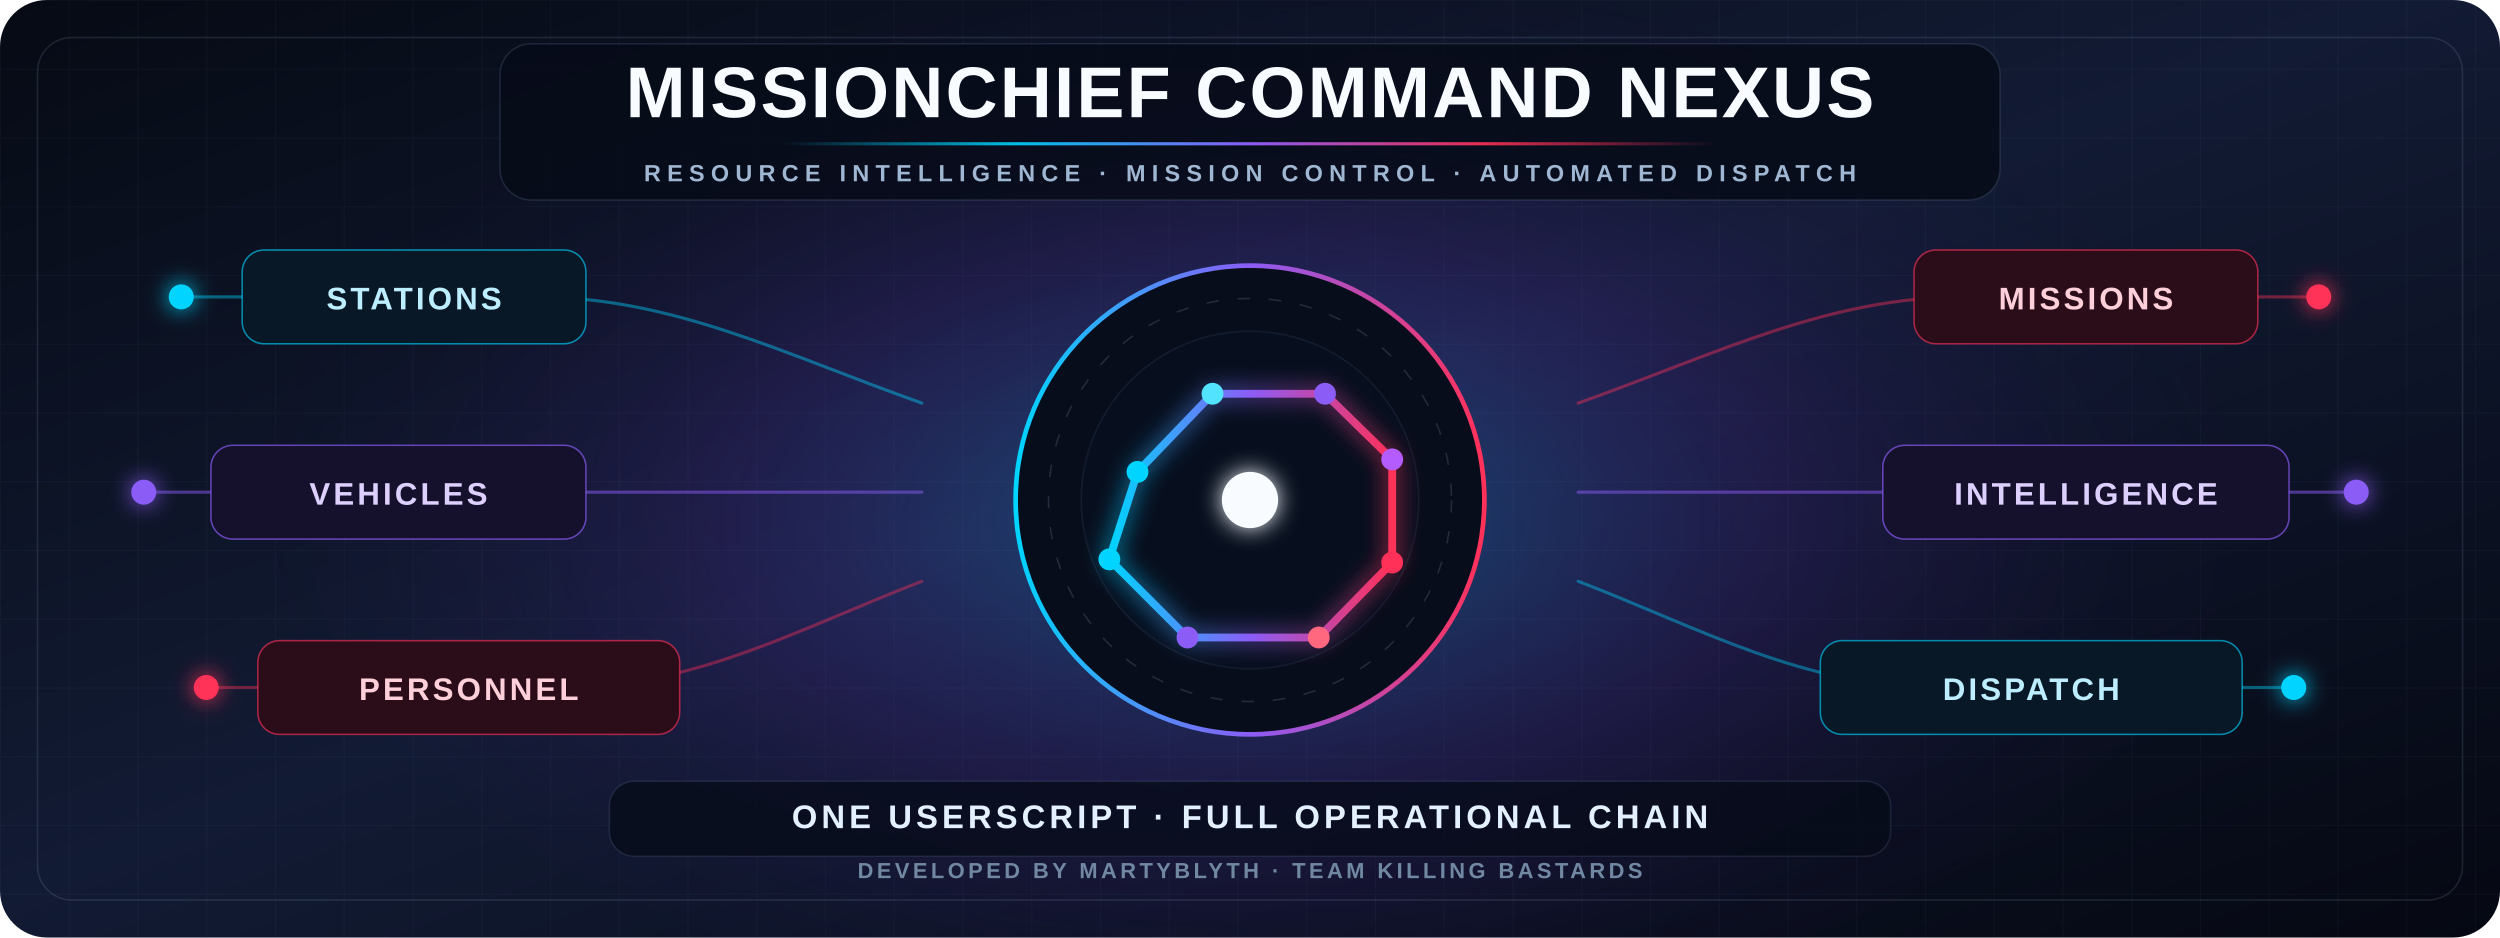
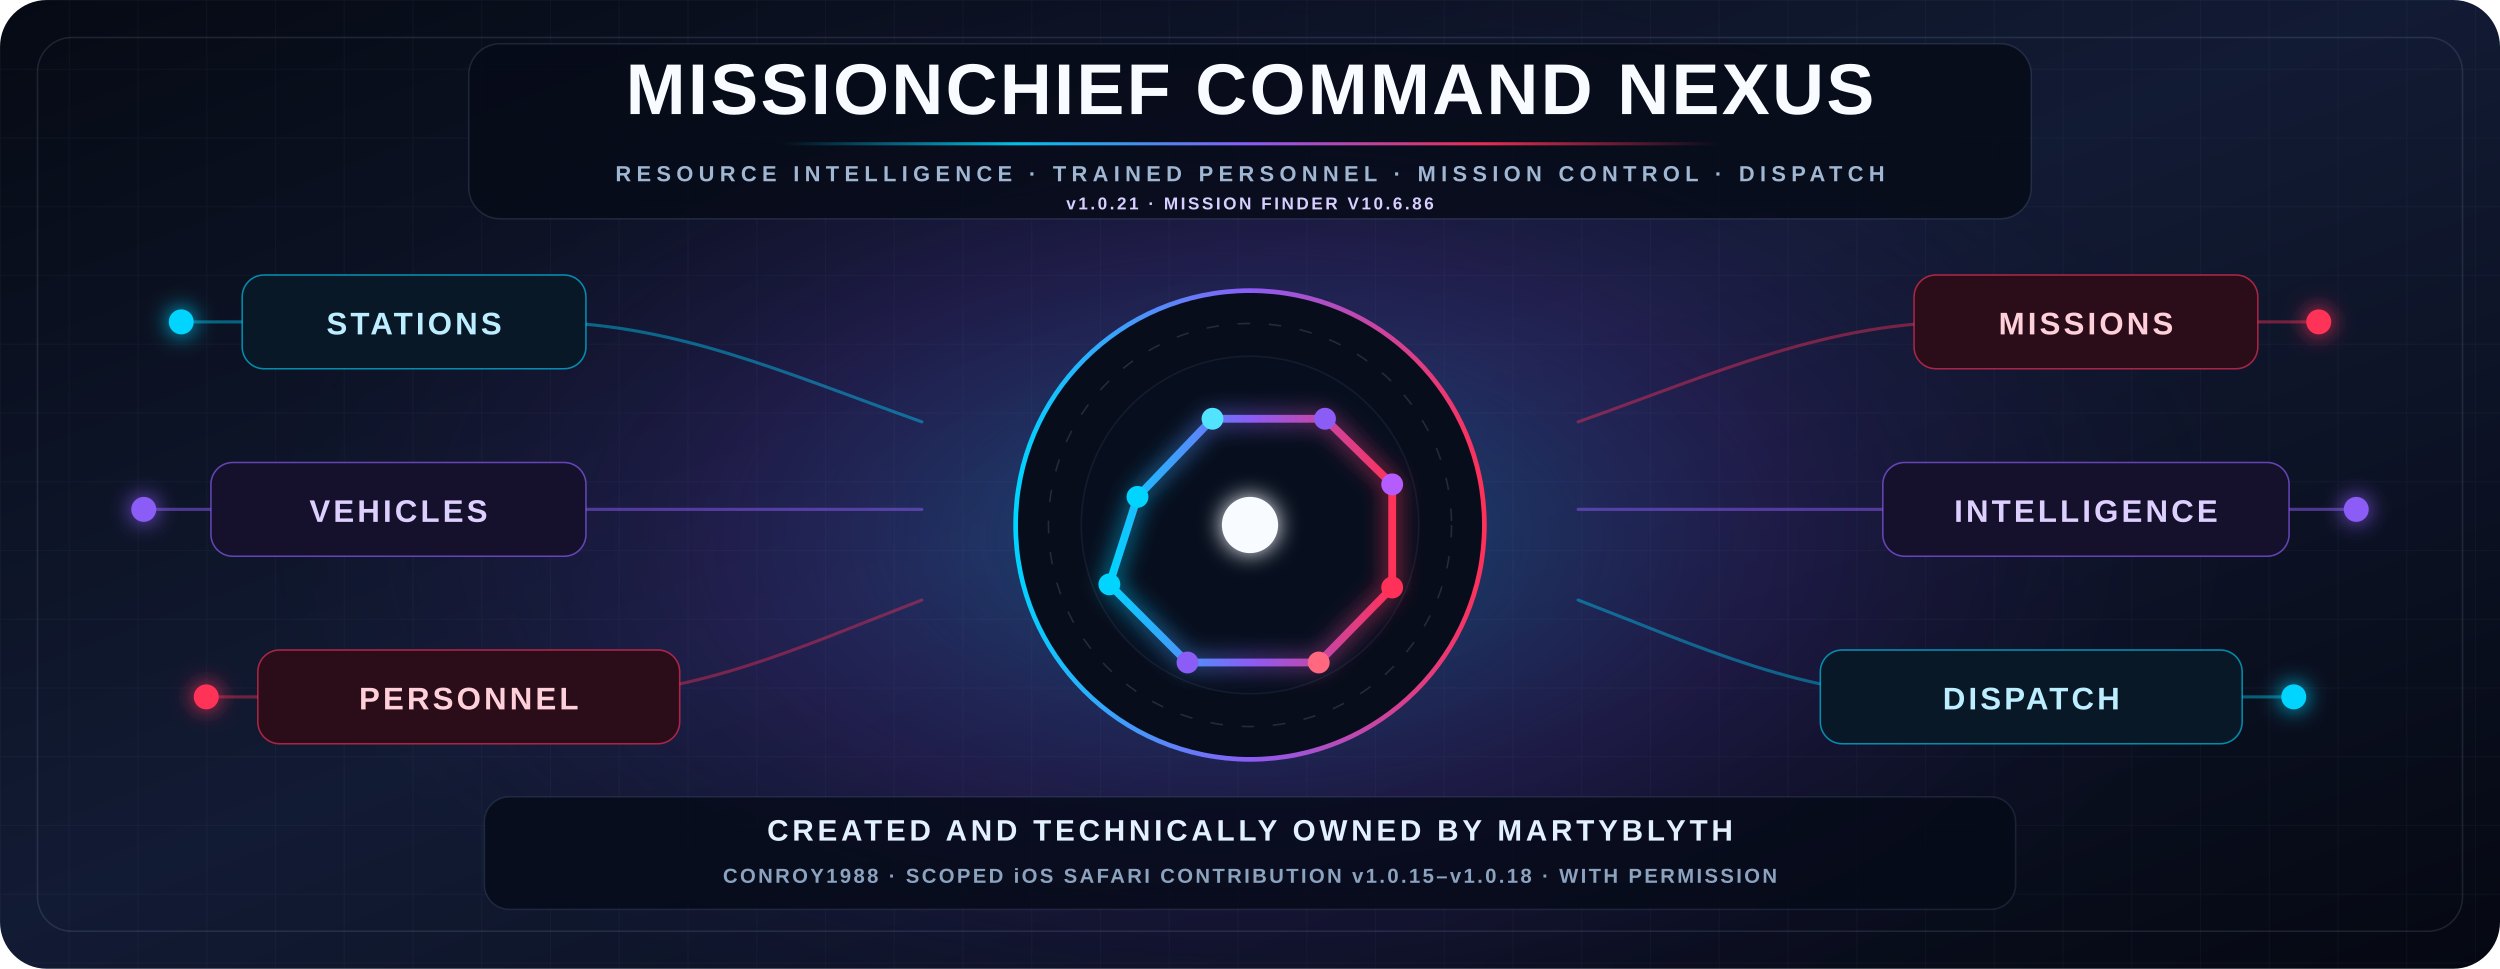
- <svg xmlns="http://www.w3.org/2000/svg" width="1600" height="600" viewBox="0 0 1600 600" role="img" aria-labelledby="title desc">
+ <svg xmlns="http://www.w3.org/2000/svg" width="1600" height="620" viewBox="0 0 1600 620" role="img" aria-labelledby="title desc">
  <defs>
    <linearGradient id="bg" x1="0" y1="0" x2="1" y2="1">
      <stop offset="0" stop-color="#060a14" />
      <stop offset="0.48" stop-color="#121b34" />
      <stop offset="1" stop-color="#050812" />
    </linearGradient>
    <radialGradient id="coreGlow" cx="50%" cy="52%" r="56%">
      <stop offset="0" stop-color="#17bfff" stop-opacity="0.34" />
      <stop offset="0.48" stop-color="#7c3aed" stop-opacity="0.14" />
      <stop offset="1" stop-color="#000000" stop-opacity="0" />
    </radialGradient>
    <linearGradient id="accent" x1="0" y1="0" x2="1" y2="0">
      <stop offset="0" stop-color="#00d4ff" />
      <stop offset="0.50" stop-color="#8b5cf6" />
      <stop offset="1" stop-color="#ff3158" />
    </linearGradient>
    <linearGradient id="titleRule" x1="0" y1="0" x2="1" y2="0">
      <stop offset="0" stop-color="#00d4ff" stop-opacity="0" />
      <stop offset="0.25" stop-color="#00d4ff" stop-opacity="0.9" />
      <stop offset="0.50" stop-color="#8b5cf6" stop-opacity="1" />
      <stop offset="0.75" stop-color="#ff3158" stop-opacity="0.9" />
      <stop offset="1" stop-color="#ff3158" stop-opacity="0" />
    </linearGradient>
    <filter id="glow" x="-80%" y="-80%" width="260%" height="260%">
      <feGaussianBlur stdDeviation="7" result="blur" />
      <feMerge>
        <feMergeNode in="blur" />
        <feMergeNode in="SourceGraphic" />
      </feMerge>
    </filter>
    <pattern id="grid" width="44" height="44" patternUnits="userSpaceOnUse">
      <path d="M44 0H0V44" fill="none" stroke="#9ab4d2" stroke-opacity="0.055" stroke-width="1" />
    </pattern>
  </defs>
-   <rect width="1600" height="600" rx="30" fill="url(#bg)" />
-   <rect width="1600" height="600" rx="30" fill="url(#grid)" />
-   <ellipse cx="800" cy="320" rx="630" ry="340" fill="url(#coreGlow)" />
-   <rect x="24" y="24" width="1552" height="552" rx="22" fill="none" stroke="#c7ddf7" stroke-opacity="0.12" />
+   <rect width="1600" height="620" rx="30" fill="url(#bg)" />
+   <rect width="1600" height="620" rx="30" fill="url(#grid)" />
+   <ellipse cx="800" cy="330" rx="630" ry="350" fill="url(#coreGlow)" />
+   <rect x="24" y="24" width="1552" height="572" rx="22" fill="none" stroke="#c7ddf7" stroke-opacity="0.12" />
  <g>
-     <rect x="320" y="28" width="960" height="100" rx="20" fill="#060b18" fill-opacity="0.84" stroke="#9fc5eb" stroke-opacity="0.14" />
-     <text x="800" y="75" text-anchor="middle" fill="#f8fbff" font-family="Segoe UI,Arial,sans-serif" font-size="46" font-weight="800" letter-spacing="1.5">MISSIONCHIEF COMMAND NEXUS</text>
+     <rect x="300" y="28" width="1000" height="112" rx="20" fill="#060b18" fill-opacity="0.84" stroke="#9fc5eb" stroke-opacity="0.14" />
+     <text x="800" y="73" text-anchor="middle" fill="#f8fbff" font-family="Segoe UI,Arial,sans-serif" font-size="46" font-weight="800" letter-spacing="1.5">MISSIONCHIEF COMMAND NEXUS</text>
    <rect x="500" y="91" width="600" height="2" rx="1" fill="url(#titleRule)" />
-     <text x="800" y="116" text-anchor="middle" fill="#9fb7d2" font-family="Segoe UI,Arial,sans-serif" font-size="15" font-weight="700" letter-spacing="4">RESOURCE INTELLIGENCE · MISSION CONTROL · AUTOMATED DISPATCH</text>
+     <text x="800" y="116" text-anchor="middle" fill="#9fb7d2" font-family="Segoe UI,Arial,sans-serif" font-size="14" font-weight="700" letter-spacing="3.4">RESOURCE INTELLIGENCE · TRAINED PERSONNEL · MISSION CONTROL · DISPATCH</text>
+     <text x="800" y="134" text-anchor="middle" fill="#d7cfff" font-family="Segoe UI,Arial,sans-serif" font-size="11" font-weight="800" letter-spacing="1.6">v1.0.21 · MISSION FINDER V10.6.86</text>
  </g>
  <g fill="none" stroke-linecap="round">
-     <path d="M116 190H342C430 190 500 226 590 258" stroke="#00d4ff" stroke-opacity="0.42" stroke-width="2" />
-     <path d="M92 315H350C455 315 515 315 590 315" stroke="#8b5cf6" stroke-opacity="0.5" stroke-width="2" />
-     <path d="M132 440H360C445 440 512 402 590 372" stroke="#ff3158" stroke-opacity="0.40" stroke-width="2" />
-     <path d="M1484 190H1258C1170 190 1100 226 1010 258" stroke="#ff3158" stroke-opacity="0.42" stroke-width="2" />
-     <path d="M1508 315H1250C1145 315 1085 315 1010 315" stroke="#8b5cf6" stroke-opacity="0.5" stroke-width="2" />
-     <path d="M1468 440H1240C1155 440 1088 402 1010 372" stroke="#00d4ff" stroke-opacity="0.40" stroke-width="2" />
+     <path d="M116 206H342C430 206 500 238 590 270" stroke="#00d4ff" stroke-opacity="0.42" stroke-width="2" />
+     <path d="M92 326H350C455 326 515 326 590 326" stroke="#8b5cf6" stroke-opacity="0.5" stroke-width="2" />
+     <path d="M132 446H360C445 446 512 414 590 384" stroke="#ff3158" stroke-opacity="0.40" stroke-width="2" />
+     <path d="M1484 206H1258C1170 206 1100 238 1010 270" stroke="#ff3158" stroke-opacity="0.42" stroke-width="2" />
+     <path d="M1508 326H1250C1145 326 1085 326 1010 326" stroke="#8b5cf6" stroke-opacity="0.5" stroke-width="2" />
+     <path d="M1468 446H1240C1155 446 1088 414 1010 384" stroke="#00d4ff" stroke-opacity="0.40" stroke-width="2" />
  </g>
  <g filter="url(#glow)">
-     <circle cx="116" cy="190" r="8" fill="#00d4ff" />
-     <circle cx="92" cy="315" r="8" fill="#8b5cf6" />
-     <circle cx="132" cy="440" r="8" fill="#ff3158" />
-     <circle cx="1484" cy="190" r="8" fill="#ff3158" />
-     <circle cx="1508" cy="315" r="8" fill="#8b5cf6" />
-     <circle cx="1468" cy="440" r="8" fill="#00d4ff" />
+     <circle cx="116" cy="206" r="8" fill="#00d4ff" />
+     <circle cx="92" cy="326" r="8" fill="#8b5cf6" />
+     <circle cx="132" cy="446" r="8" fill="#ff3158" />
+     <circle cx="1484" cy="206" r="8" fill="#ff3158" />
+     <circle cx="1508" cy="326" r="8" fill="#8b5cf6" />
+     <circle cx="1468" cy="446" r="8" fill="#00d4ff" />
  </g>
  <g font-family="Segoe UI,Arial,sans-serif" font-size="20" font-weight="800" letter-spacing="2">
-     <g transform="translate(155 160)">
+     <g transform="translate(155 176)">
      <rect width="220" height="60" rx="14" fill="#091827" stroke="#00d4ff" stroke-opacity="0.62" />
      <text x="110" y="38" text-anchor="middle" fill="#bceeff">STATIONS</text>
    </g>
-     <g transform="translate(135 285)">
+     <g transform="translate(135 296)">
      <rect width="240" height="60" rx="14" fill="#15102b" stroke="#8b5cf6" stroke-opacity="0.68" />
      <text x="120" y="38" text-anchor="middle" fill="#ddd0ff">VEHICLES</text>
    </g>
-     <g transform="translate(165 410)">
+     <g transform="translate(165 416)">
      <rect width="270" height="60" rx="14" fill="#2b0d1a" stroke="#ff3158" stroke-opacity="0.62" />
      <text x="135" y="38" text-anchor="middle" fill="#ffd0d9">PERSONNEL</text>
    </g>
-     <g transform="translate(1225 160)">
+     <g transform="translate(1225 176)">
      <rect width="220" height="60" rx="14" fill="#2b0d1a" stroke="#ff3158" stroke-opacity="0.62" />
      <text x="110" y="38" text-anchor="middle" fill="#ffd0d9">MISSIONS</text>
    </g>
-     <g transform="translate(1205 285)">
+     <g transform="translate(1205 296)">
      <rect width="260" height="60" rx="14" fill="#15102b" stroke="#8b5cf6" stroke-opacity="0.68" />
      <text x="130" y="38" text-anchor="middle" fill="#ddd0ff">INTELLIGENCE</text>
    </g>
-     <g transform="translate(1165 410)">
+     <g transform="translate(1165 416)">
      <rect width="270" height="60" rx="14" fill="#091827" stroke="#00d4ff" stroke-opacity="0.62" />
      <text x="135" y="38" text-anchor="middle" fill="#bceeff">DISPATCH</text>
    </g>
  </g>
-   <g transform="translate(800 320)">
+   <g transform="translate(800 336)">
    <circle r="150" fill="#080d1b" stroke="url(#accent)" stroke-width="3" />
    <circle r="129" fill="none" stroke="#a8c4e4" stroke-opacity="0.17" stroke-width="1" stroke-dasharray="8 12" />
    <circle r="108" fill="#07101f" fill-opacity="0.72" stroke="#9dc7ed" stroke-opacity="0.08" />
    <path d="M-72-18L-24-68H48L91-26V40L44 88H-40L-90 38Z" fill="none" stroke="url(#accent)" stroke-width="5" filter="url(#glow)" />
    <circle cx="-72" cy="-18" r="7" fill="#00d4ff" />
    <circle cx="-24" cy="-68" r="7" fill="#52e3ff" />
    <circle cx="48" cy="-68" r="7" fill="#8b5cf6" />
    <circle cx="91" cy="-26" r="7" fill="#b55cff" />
    <circle cx="91" cy="40" r="7" fill="#ff3158" />
    <circle cx="44" cy="88" r="7" fill="#ff687f" />
    <circle cx="-40" cy="88" r="7" fill="#8b5cf6" />
    <circle cx="-90" cy="38" r="7" fill="#00d4ff" />
    <circle r="18" fill="#f8fbff" filter="url(#glow)" />
  </g>
  <g font-family="Segoe UI,Arial,sans-serif" text-anchor="middle">
-     <rect x="390" y="500" width="820" height="48" rx="16" fill="#060b18" fill-opacity="0.76" stroke="#9fc5eb" stroke-opacity="0.12" />
-     <text x="800" y="530" fill="#e3f0ff" font-size="21" font-weight="800" letter-spacing="2.6">ONE USERSCRIPT · FULL OPERATIONAL CHAIN</text>
-     <text x="800" y="562" fill="#7188a3" font-size="14" font-weight="700" letter-spacing="2.2">DEVELOPED BY MARTYBLYTH · TEAM KILLING BASTARDS</text>
+     <rect x="310" y="510" width="980" height="72" rx="16" fill="#060b18" fill-opacity="0.80" stroke="#9fc5eb" stroke-opacity="0.12" />
+     <text x="800" y="538" fill="#e3f0ff" font-size="19" font-weight="800" letter-spacing="2.4">CREATED AND TECHNICALLY OWNED BY MARTYBLYTH</text>
+     <text x="800" y="565" fill="#8ca3bf" font-size="13" font-weight="700" letter-spacing="1.5">CONROY1988 · SCOPED iOS SAFARI CONTRIBUTION v1.0.15–v1.0.18 · WITH PERMISSION</text>
  </g>
</svg>
